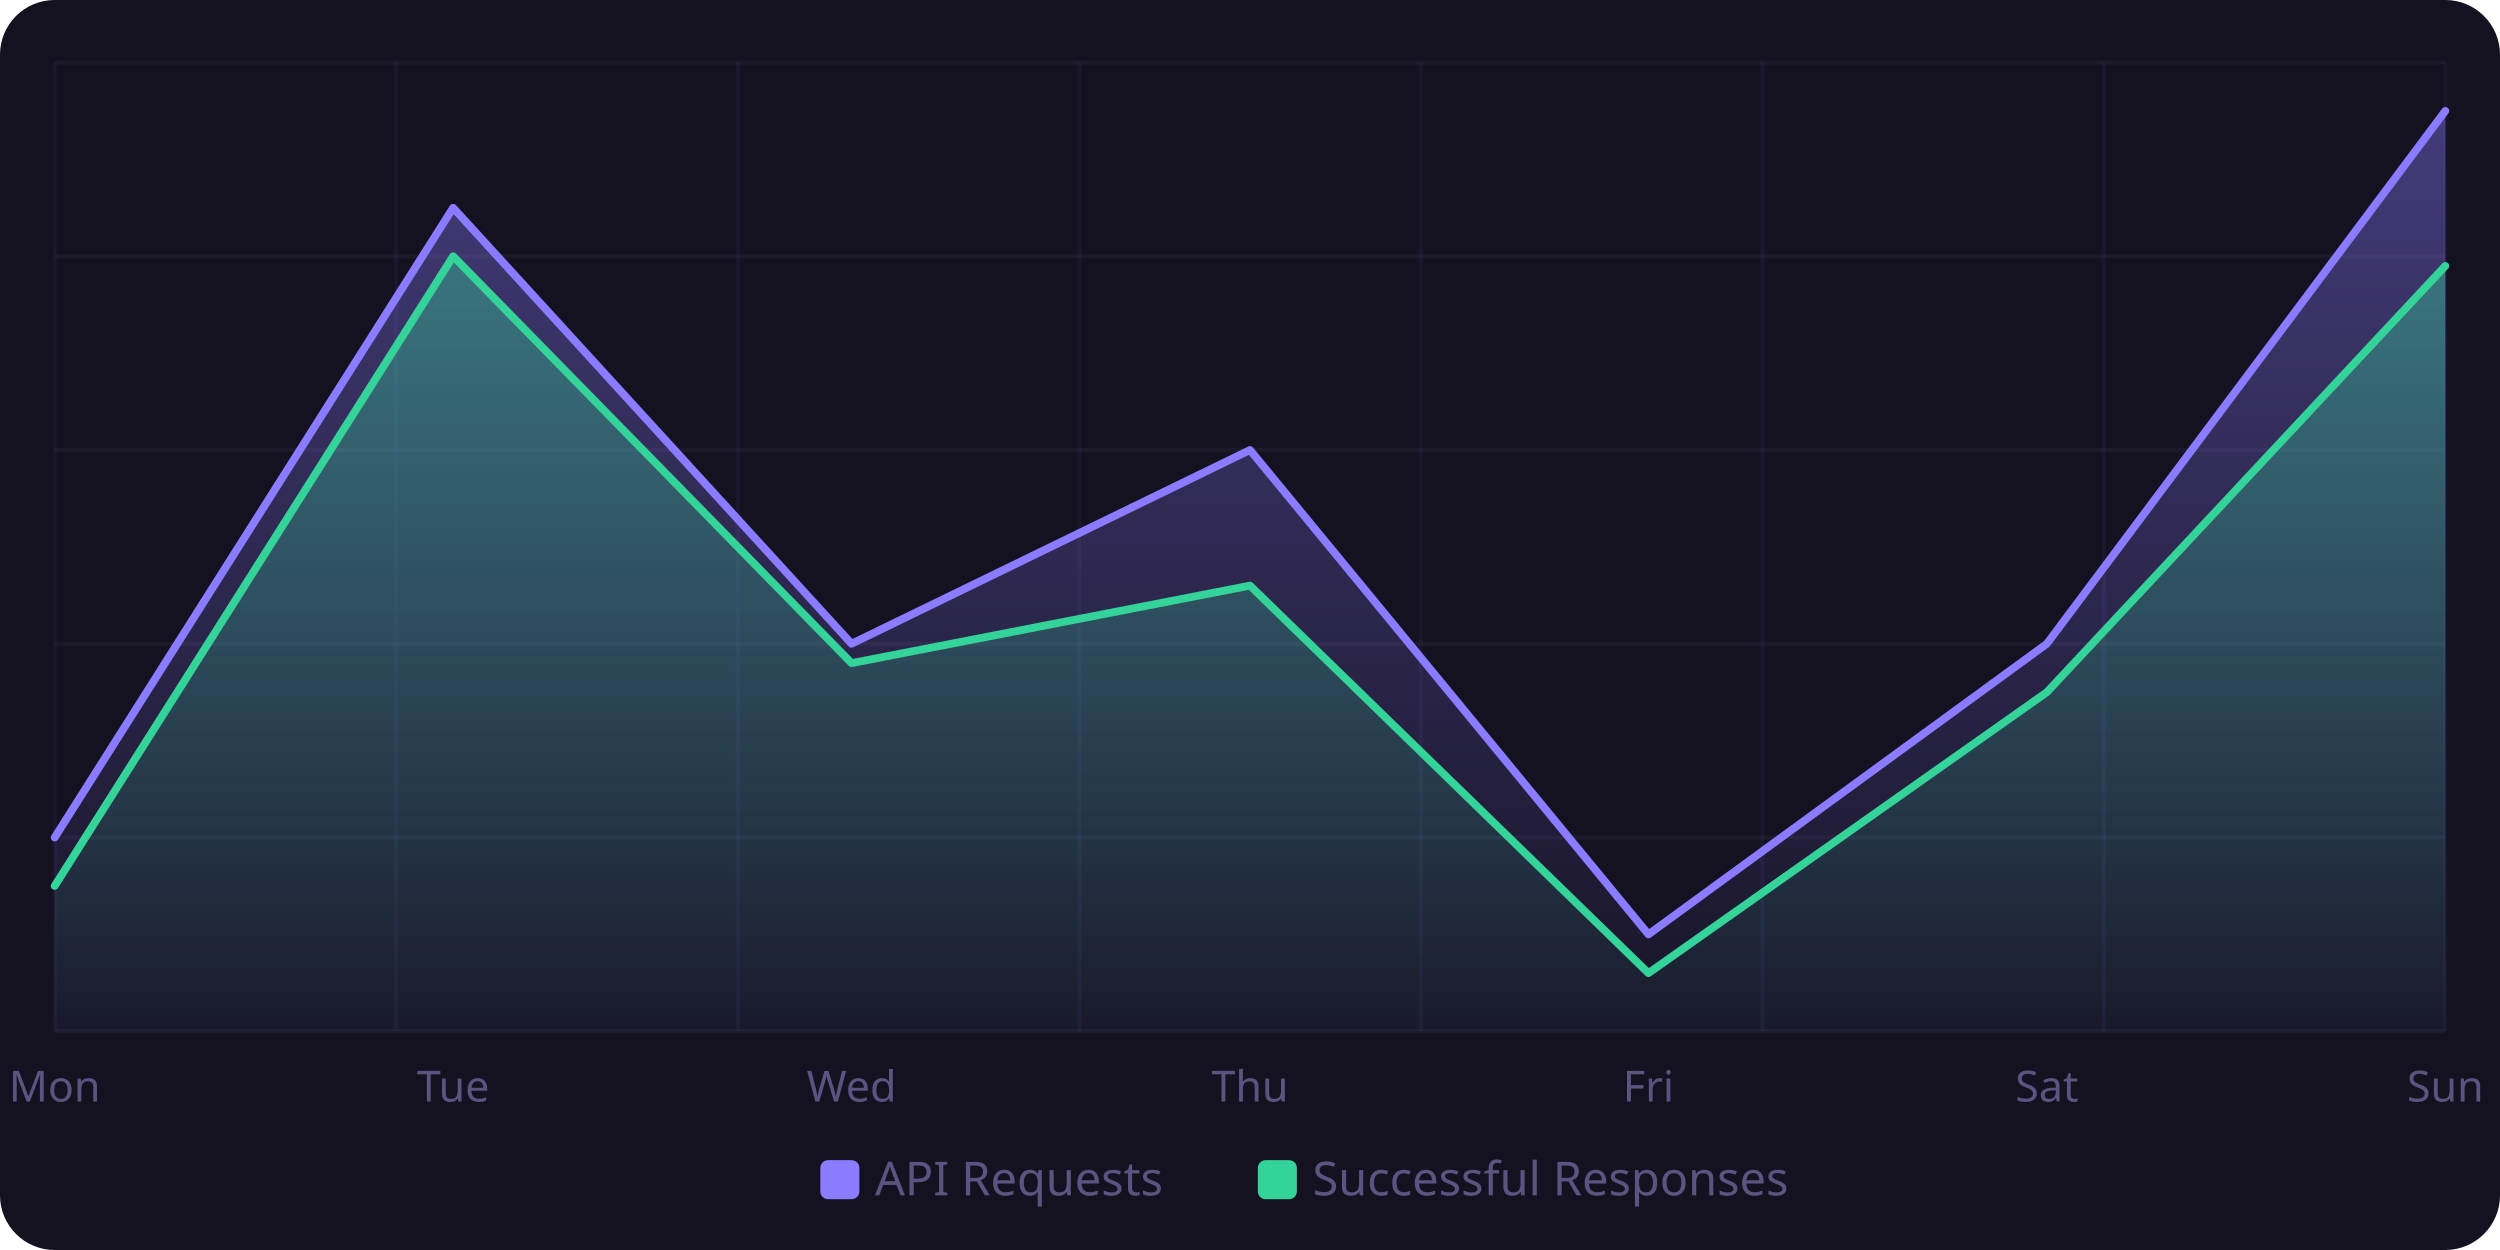
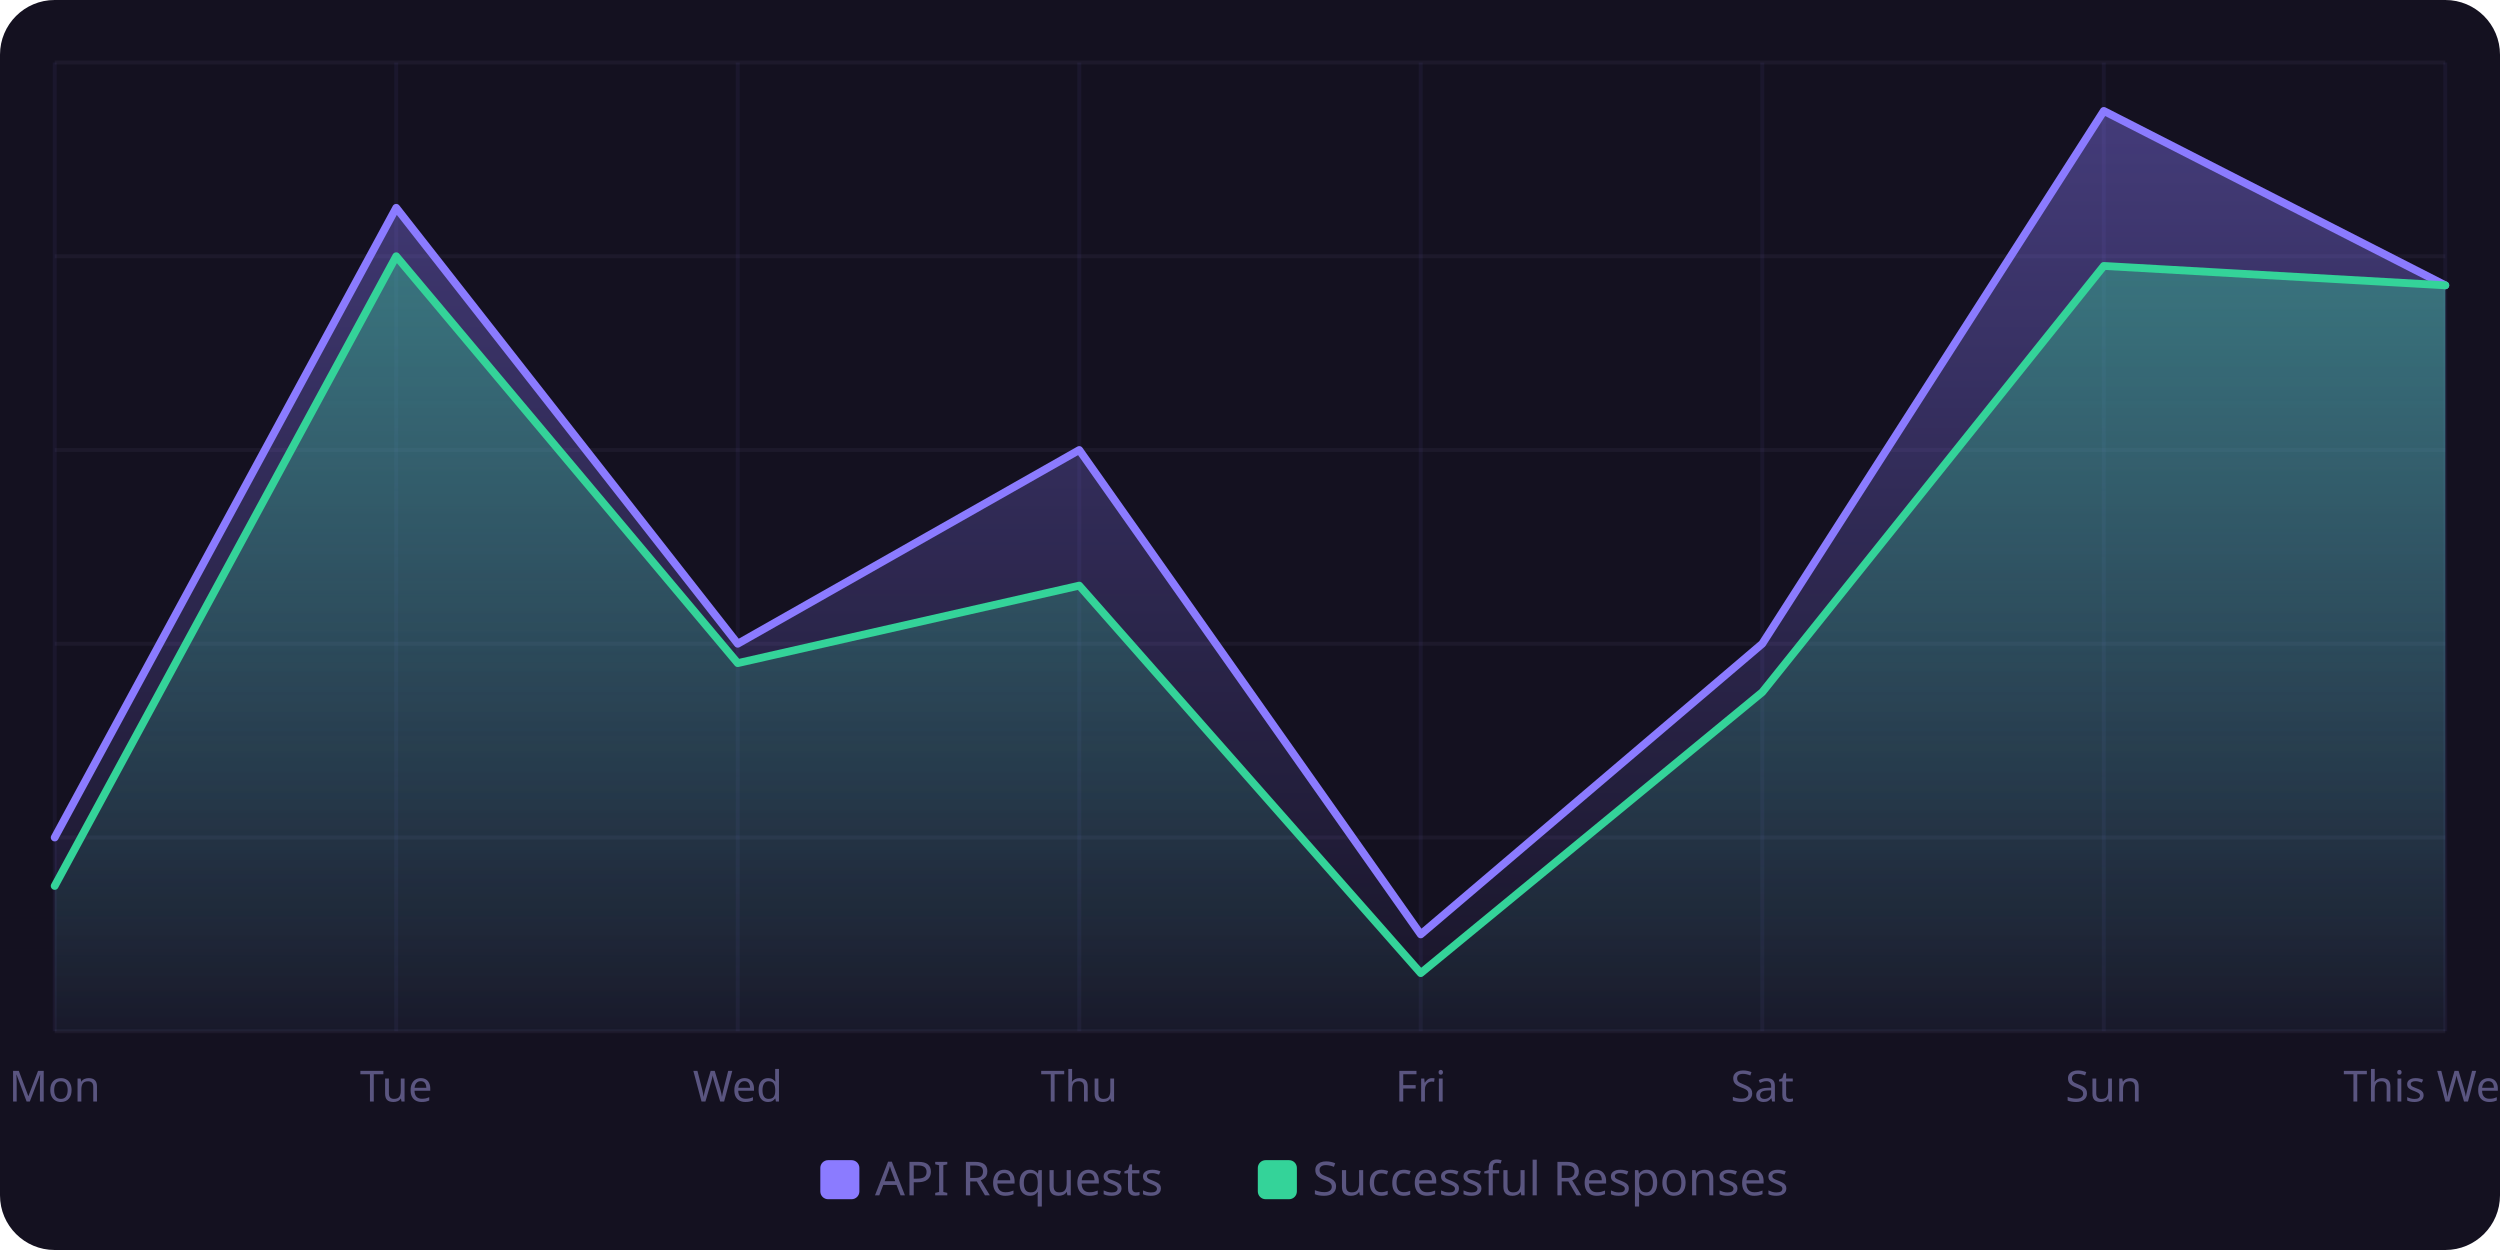
<svg xmlns="http://www.w3.org/2000/svg" width="640" height="320" viewBox="0 0 640 320">
  <rect x="0" y="0" width="640" height="320" rx="14" fill="#141120" />
  <defs>
-     <linearGradient id="pcgrad-1-c2b8" x1="0" y1="0" x2="0" y2="1">
+     <linearGradient id="pcgrad-1-f2lk" x1="0" y1="0" x2="0" y2="1">
      <stop offset="0%" stop-color="#8b7bff" stop-opacity="0.4" />
      <stop offset="100%" stop-color="#8b7bff" stop-opacity="0.03" />
    </linearGradient>
-     <linearGradient id="pcgrad-2-ywvm" x1="0" y1="0" x2="0" y2="1">
+     <linearGradient id="pcgrad-2-1asn" x1="0" y1="0" x2="0" y2="1">
      <stop offset="0%" stop-color="#34d399" stop-opacity="0.4" />
      <stop offset="100%" stop-color="#34d399" stop-opacity="0.03" />
    </linearGradient>
  </defs>
  <line x1="14" y1="16" x2="626" y2="16" stroke="#5a5580" stroke-width="1" opacity="0.12" />
  <line x1="14" y1="65.6" x2="626" y2="65.6" stroke="#5a5580" stroke-width="1" opacity="0.12" />
  <line x1="14" y1="115.2" x2="626" y2="115.2" stroke="#5a5580" stroke-width="1" opacity="0.12" />
  <line x1="14" y1="164.8" x2="626" y2="164.8" stroke="#5a5580" stroke-width="1" opacity="0.12" />
  <line x1="14" y1="214.4" x2="626" y2="214.4" stroke="#5a5580" stroke-width="1" opacity="0.12" />
  <line x1="14" y1="264" x2="626" y2="264" stroke="#5a5580" stroke-width="1" opacity="0.12" />
  <line x1="14" y1="16" x2="14" y2="264" stroke="#4a4490" stroke-width="1" opacity="0.12" />
  <line x1="101.43" y1="16" x2="101.43" y2="264" stroke="#4a4490" stroke-width="1" opacity="0.12" />
  <line x1="188.86" y1="16" x2="188.86" y2="264" stroke="#4a4490" stroke-width="1" opacity="0.12" />
  <line x1="276.29" y1="16" x2="276.29" y2="264" stroke="#4a4490" stroke-width="1" opacity="0.12" />
  <line x1="363.71" y1="16" x2="363.71" y2="264" stroke="#4a4490" stroke-width="1" opacity="0.12" />
  <line x1="451.14" y1="16" x2="451.14" y2="264" stroke="#4a4490" stroke-width="1" opacity="0.12" />
  <line x1="538.57" y1="16" x2="538.57" y2="264" stroke="#4a4490" stroke-width="1" opacity="0.12" />
  <line x1="626" y1="16" x2="626" y2="264" stroke="#4a4490" stroke-width="1" opacity="0.12" />
-   <path d="M14,214.4 L116,53.2 L218,164.8 L320,115.2 L422,239.2 L524,164.8 L626,28.4 L626,264 L14,264 Z" fill="url(#pcgrad-1-c2b8)" stroke="none" />
-   <path d="M14,214.4 L116,53.2 L218,164.8 L320,115.2 L422,239.2 L524,164.8 L626,28.4" fill="none" stroke="#8b7bff" stroke-width="2" stroke-linejoin="round" stroke-linecap="round" />
-   <path d="M14,226.8 L116,65.6 L218,169.76 L320,149.92 L422,249.12 L524,177.2 L626,68.08 L626,264 L14,264 Z" fill="url(#pcgrad-2-ywvm)" stroke="none" />
-   <path d="M14,226.8 L116,65.6 L218,169.76 L320,149.92 L422,249.12 L524,177.2 L626,68.08" fill="none" stroke="#34d399" stroke-width="2" stroke-linejoin="round" stroke-linecap="round" />
+   <path d="M14,214.4 L101.43,53.2 L188.86,164.8 L276.29,115.2 L363.71,239.2 L451.14,164.8 L538.57,28.4 L626,73.04 L626,264 L14,264 Z" fill="url(#pcgrad-1-f2lk)" stroke="none" />
+   <path d="M14,214.4 L101.43,53.2 L188.86,164.8 L276.29,115.2 L363.71,239.2 L451.14,164.8 L538.57,28.4 L626,73.04" fill="none" stroke="#8b7bff" stroke-width="2" stroke-linejoin="round" stroke-linecap="round" />
+   <path d="M14,226.8 L101.43,65.6 L188.86,169.76 L276.29,149.92 L363.71,249.12 L451.14,177.2 L538.57,68.08 L626,73.04 L626,264 L14,264 Z" fill="url(#pcgrad-2-1asn)" stroke="none" />
+   <path d="M14,226.8 L101.43,65.6 L188.86,169.76 L276.29,149.92 L363.71,249.12 L451.14,177.2 L538.57,68.08 L626,73.04" fill="none" stroke="#34d399" stroke-width="2" stroke-linejoin="round" stroke-linecap="round" />
  <text x="14" y="282" font-size="11" fill="#5a5580" font-family="sans-serif" text-anchor="middle">Mon</text>
-   <text x="116" y="282" font-size="11" fill="#5a5580" font-family="sans-serif" text-anchor="middle">Tue</text>
-   <text x="218" y="282" font-size="11" fill="#5a5580" font-family="sans-serif" text-anchor="middle">Wed</text>
-   <text x="320" y="282" font-size="11" fill="#5a5580" font-family="sans-serif" text-anchor="middle">Thu</text>
-   <text x="422" y="282" font-size="11" fill="#5a5580" font-family="sans-serif" text-anchor="middle">Fri</text>
-   <text x="524" y="282" font-size="11" fill="#5a5580" font-family="sans-serif" text-anchor="middle">Sat</text>
-   <text x="626" y="282" font-size="11" fill="#5a5580" font-family="sans-serif" text-anchor="middle">Sun</text>
+   <text x="101.43" y="282" font-size="11" fill="#5a5580" font-family="sans-serif" text-anchor="middle">Tue</text>
+   <text x="188.86" y="282" font-size="11" fill="#5a5580" font-family="sans-serif" text-anchor="middle">Wed</text>
+   <text x="276.29" y="282" font-size="11" fill="#5a5580" font-family="sans-serif" text-anchor="middle">Thu</text>
+   <text x="363.71" y="282" font-size="11" fill="#5a5580" font-family="sans-serif" text-anchor="middle">Fri</text>
+   <text x="451.14" y="282" font-size="11" fill="#5a5580" font-family="sans-serif" text-anchor="middle">Sat</text>
+   <text x="538.57" y="282" font-size="11" fill="#5a5580" font-family="sans-serif" text-anchor="middle">Sun</text>
+   <text x="626" y="282" font-size="11" fill="#5a5580" font-family="sans-serif" text-anchor="middle">This Week</text>
  <rect x="210" y="297" width="10" height="10" rx="2" fill="#8b7bff" />
  <text x="224" y="306" font-size="12" fill="#5a5580" font-family="sans-serif">API Requests</text>
  <rect x="322" y="297" width="10" height="10" rx="2" fill="#34d399" />
  <text x="336" y="306" font-size="12" fill="#5a5580" font-family="sans-serif">Successful Responses</text>
</svg>
